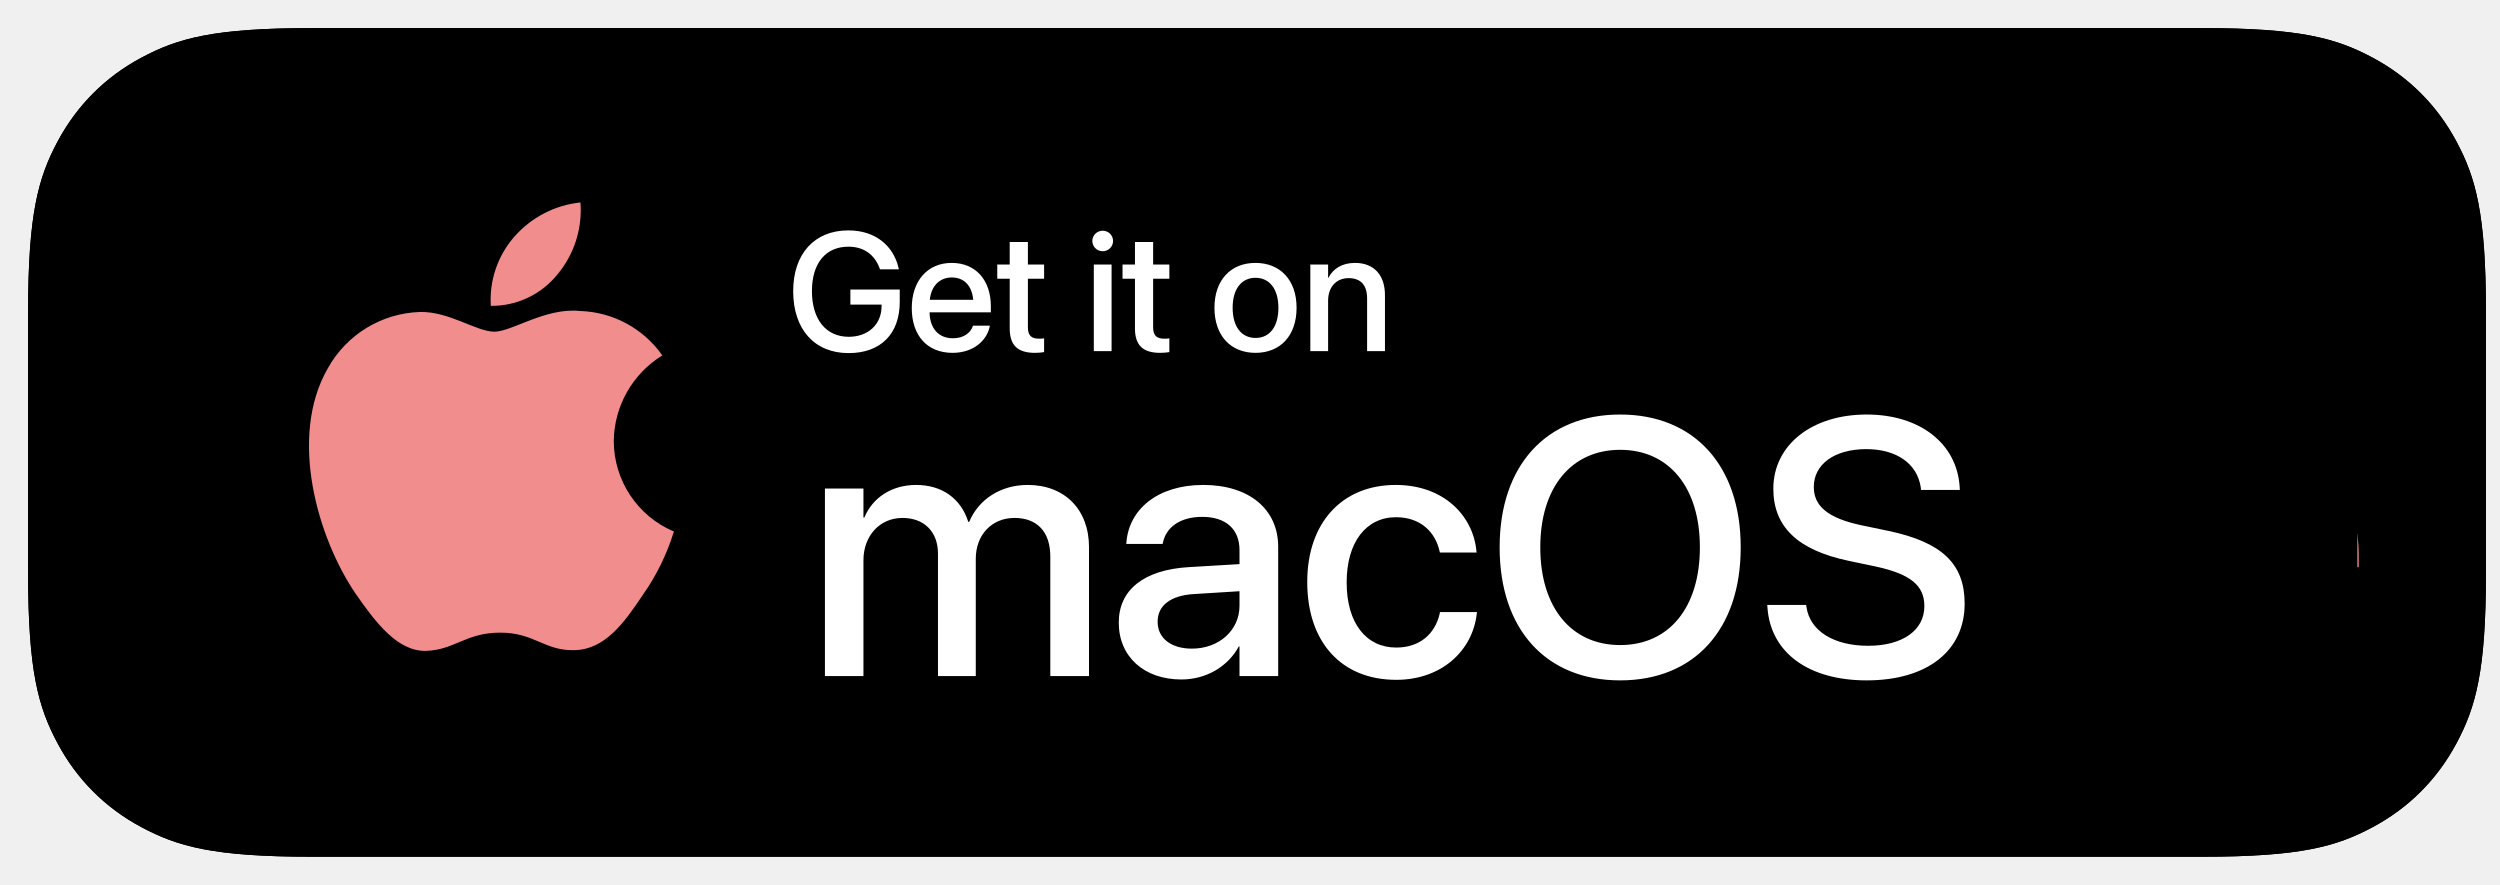
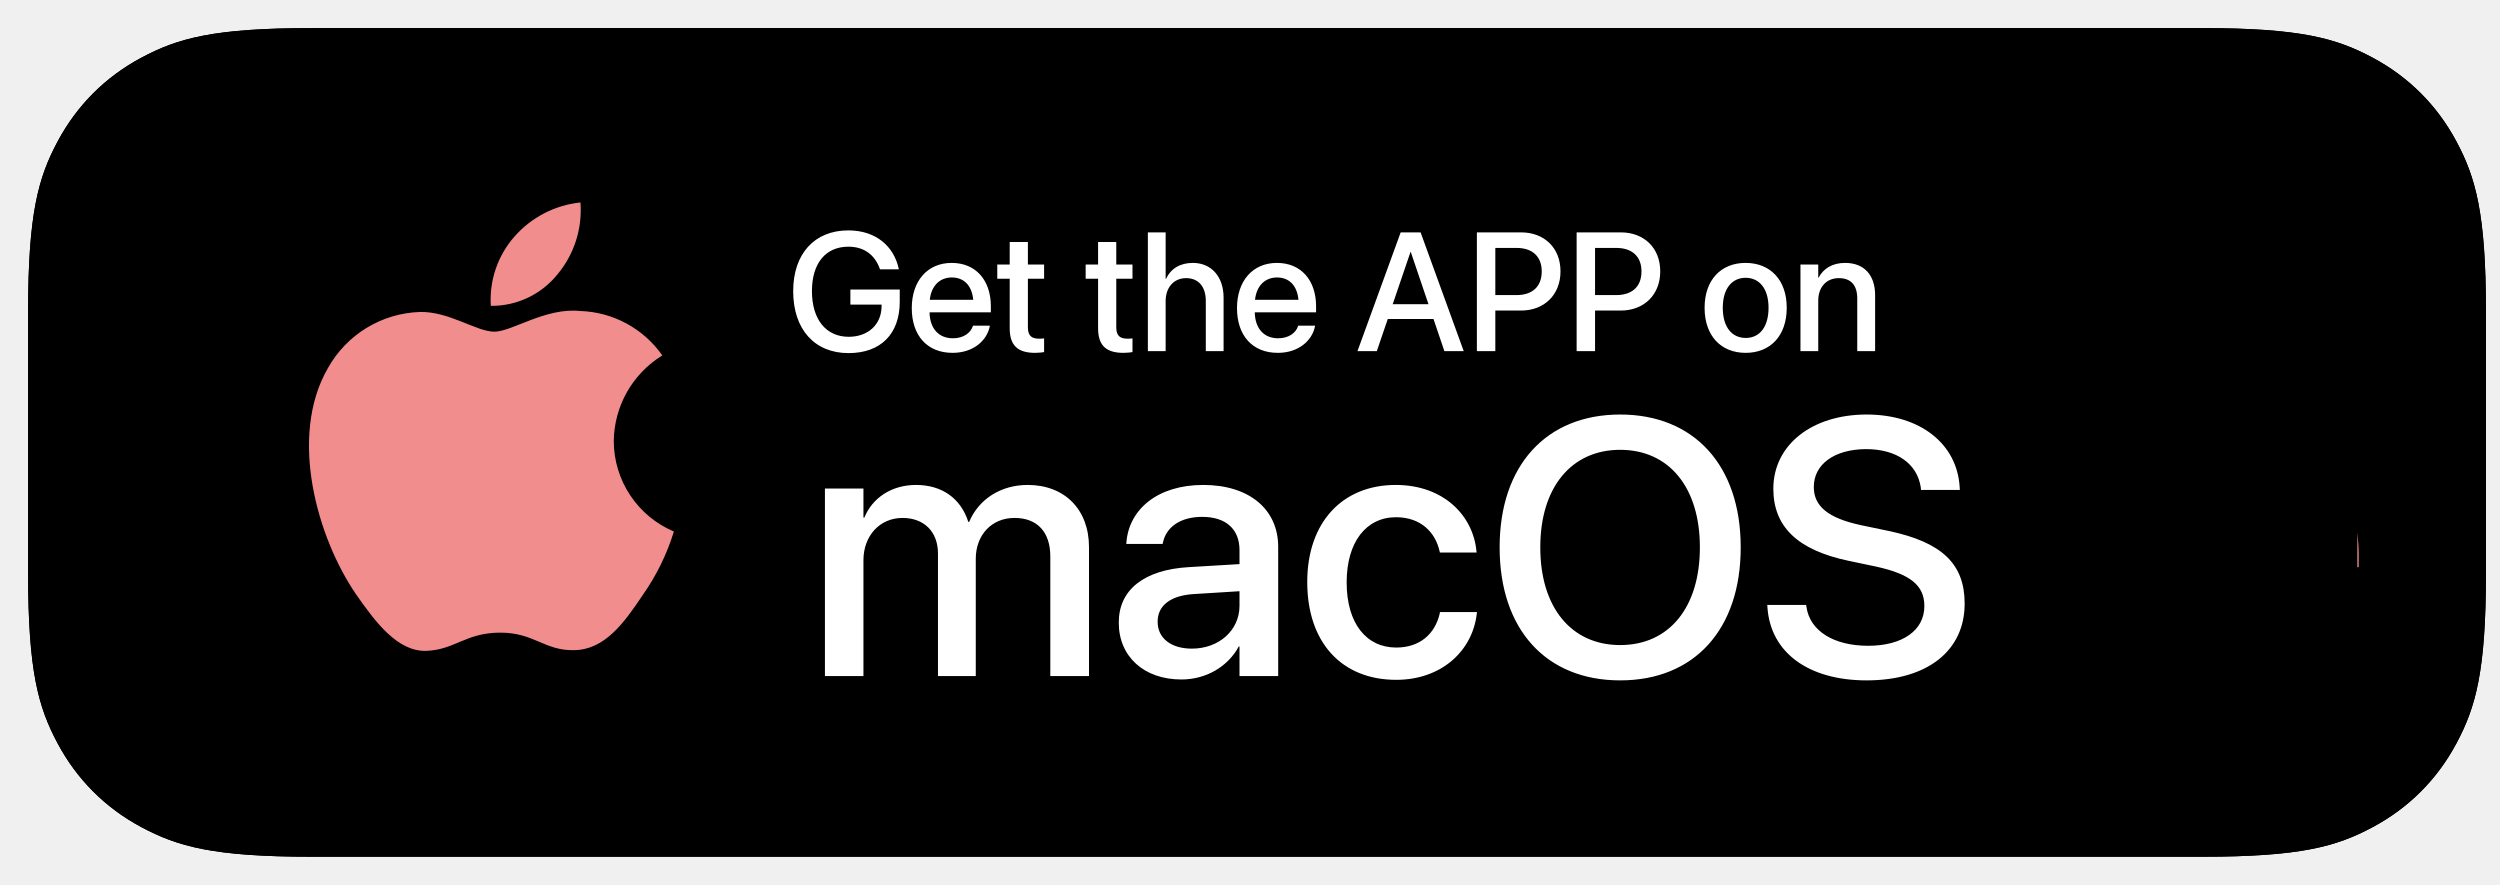
<svg xmlns="http://www.w3.org/2000/svg" width="178" height="63" viewBox="0 0 178 63" fill="none">
  <g clip-path="url(#clip0)">
    <path d="M22.217 2L156.783 2C163.813 2 166.362 2.732 168.932 4.106C171.502 5.48 173.519 7.497 174.894 10.066C176.268 12.636 177 15.184 177 22.213V40.787C177 47.816 176.268 50.364 174.894 52.934C173.519 55.503 171.502 57.52 168.932 58.894C166.362 60.268 163.813 61 156.783 61H22.217C15.187 61 12.638 60.268 10.068 58.894C7.498 57.52 5.481 55.503 4.106 52.934C2.732 50.364 2 47.816 2 40.787L2 22.213C2 15.184 2.732 12.636 4.106 10.066C5.481 7.497 7.498 5.48 10.068 4.106C12.638 2.732 15.187 2 22.217 2Z" fill="black" />
    <path d="M77.3 32.269C80.669 32.269 82.891 34.932 82.891 39.046C82.891 43.171 80.682 45.821 77.35 45.821C75.627 45.911 74.005 45.009 73.172 43.499H73.109V50.074H70.384V32.408H73.022V34.616H73.072C73.941 33.115 75.566 32.213 77.3 32.269ZM91.913 32.269C95.283 32.269 97.504 34.932 97.504 39.046C97.504 43.171 95.296 45.821 91.963 45.821C90.24 45.911 88.618 45.009 87.786 43.499H87.722V50.074H84.997V32.408H87.635V34.616H87.685C88.555 33.115 90.179 32.213 91.913 32.269ZM111.478 27.172C115.326 27.172 117.964 29.329 118.053 32.471H115.302C115.137 30.654 113.635 29.557 111.44 29.557C109.244 29.557 107.742 30.667 107.742 32.282C107.742 33.569 108.701 34.326 111.049 34.906L113.055 35.399C116.791 36.282 118.344 37.783 118.344 40.446C118.344 43.852 115.63 45.986 111.314 45.986C107.275 45.986 104.548 43.902 104.372 40.609L107.162 40.609C107.364 42.415 109.118 43.6 111.516 43.6C113.813 43.6 115.465 42.415 115.465 40.787C115.465 39.373 114.469 38.527 112.109 37.947L109.748 37.379C106.404 36.571 104.852 35.008 104.852 32.471C104.852 29.329 107.59 27.172 111.478 27.172ZM156.578 32.245C160.252 32.245 162.562 34.767 162.562 38.792V39.726H153.184V39.891C153.097 40.879 153.438 41.857 154.121 42.576C154.805 43.296 155.764 43.687 156.756 43.65C158.079 43.774 159.325 43.015 159.822 41.783L162.41 41.783C162.043 44.193 159.696 45.847 156.693 45.847C152.831 45.847 150.433 43.26 150.433 39.109C150.433 34.945 152.843 32.245 156.578 32.245ZM134.51 32.245C138.359 32.245 140.808 34.869 140.808 39.046C140.808 43.234 138.372 45.847 134.51 45.847C130.649 45.847 128.213 43.234 128.213 39.046C128.213 34.869 130.673 32.245 134.51 32.245ZM124.226 29.266V32.408H126.75V34.566H124.226V41.884C124.226 43.02 124.731 43.55 125.841 43.55C126.141 43.545 126.44 43.524 126.738 43.487V45.632C126.239 45.725 125.731 45.767 125.224 45.758C122.536 45.758 121.487 44.749 121.487 42.174V34.566H119.557V32.408H121.487V29.266H124.226ZM62.116 27.475L68.691 45.682H65.701L64.035 40.761H57.094L55.427 45.682H52.487L59.062 27.475H62.116ZM148.911 32.269C149.225 32.268 149.538 32.302 149.845 32.37V34.919C149.448 34.798 149.035 34.742 148.62 34.755C147.819 34.722 147.044 35.041 146.498 35.628C145.952 36.216 145.69 37.012 145.78 37.809V45.682H143.055V32.408H145.654V34.667H145.717C146.08 33.213 147.413 32.212 148.911 32.269ZM29.821 22.956C31.076 22.956 33.463 21.224 35.926 21.483C38.267 21.556 40.436 22.728 41.779 24.646C39.659 25.949 38.355 28.246 38.323 30.734C38.326 33.548 40.012 36.088 42.604 37.184C42.105 38.803 41.354 40.333 40.377 41.718C39.066 43.68 37.691 45.596 35.508 45.632C33.387 45.68 32.674 44.384 30.242 44.384C27.786 44.384 27.027 45.596 24.993 45.68C22.914 45.757 21.325 43.587 19.966 41.644C17.249 37.675 15.134 30.46 17.97 25.55C19.302 23.158 21.792 21.639 24.529 21.551C26.61 21.508 28.542 22.956 29.821 22.956ZM134.51 34.49C132.301 34.49 130.989 36.194 130.989 39.046C130.989 41.922 132.301 43.6 134.51 43.6C136.718 43.6 138.031 41.922 138.031 39.046C138.031 36.181 136.718 34.49 134.51 34.49ZM76.581 34.591C74.498 34.591 73.098 36.395 73.098 39.046C73.098 41.72 74.498 43.512 76.581 43.512C78.7 43.512 80.089 41.758 80.089 39.046C80.089 36.358 78.7 34.591 76.581 34.591ZM91.194 34.591C89.112 34.591 87.711 36.395 87.711 39.046C87.711 41.72 89.112 43.512 91.194 43.512C93.314 43.512 94.703 41.758 94.703 39.046C94.703 36.358 93.314 34.591 91.194 34.591ZM60.603 30.503H60.527L57.813 38.49H63.315L60.603 30.503ZM156.578 34.452C155.682 34.447 154.821 34.8 154.186 35.433C153.551 36.065 153.195 36.925 153.197 37.822H159.835C159.884 36.934 159.561 36.065 158.943 35.425C158.325 34.786 157.468 34.433 156.578 34.452ZM152.763 15.789C154.601 15.789 155.709 17.044 155.709 19.117V19.572H151.046V19.645C151.005 20.135 151.172 20.62 151.507 20.98C151.842 21.34 152.313 21.542 152.805 21.537C153.442 21.613 154.063 21.297 154.376 20.736L155.63 20.736C155.265 21.982 154.06 22.786 152.769 22.646C151.888 22.669 151.042 22.305 150.455 21.648C149.867 20.992 149.598 20.111 149.719 19.238C149.601 18.364 149.87 17.481 150.454 16.819C151.038 16.157 151.88 15.782 152.763 15.789ZM96.539 16.259C97.549 16.886 98.117 18.031 98.004 19.215C98.119 20.4 97.552 21.547 96.54 22.175C95.529 22.803 94.249 22.803 93.238 22.175C92.227 21.547 91.659 20.4 91.775 19.215C91.662 18.031 92.229 16.886 93.24 16.259C94.25 15.633 95.528 15.633 96.539 16.259ZM122.953 16.259C123.963 16.886 124.531 18.032 124.417 19.215C124.533 20.399 123.966 21.547 122.955 22.175C121.943 22.803 120.663 22.803 119.652 22.175C118.641 21.547 118.074 20.399 118.189 19.215C118.076 18.032 118.644 16.886 119.654 16.259C120.664 15.633 121.943 15.633 122.953 16.259ZM67.888 16.259C68.898 16.886 69.465 18.032 69.352 19.215C69.468 20.399 68.9 21.547 67.889 22.175C66.878 22.803 65.598 22.803 64.587 22.175C63.576 21.547 63.008 20.399 63.124 19.215C63.011 18.032 63.578 16.886 64.588 16.259C65.599 15.633 66.877 15.633 67.888 16.259ZM102.329 15.789C103.984 15.789 104.918 16.613 104.918 18.008V22.519H103.663V21.591H103.56C103.134 22.269 102.376 22.665 101.577 22.628C101.016 22.686 100.457 22.504 100.038 22.128C99.618 21.752 99.378 21.215 99.376 20.652C99.376 19.463 100.261 18.778 101.832 18.681L103.62 18.578V18.008C103.62 17.311 103.159 16.917 102.268 16.917C101.541 16.917 101.037 17.184 100.892 17.651H99.63C99.764 16.517 100.831 15.789 102.329 15.789ZM112.797 13.339V22.519H111.549V21.476H111.445C111.022 22.215 110.223 22.659 109.372 22.628C107.692 22.628 106.631 21.306 106.631 19.215C106.631 17.129 107.703 15.807 109.372 15.807C110.214 15.768 111.003 16.22 111.397 16.965H111.494V13.339H112.797ZM139.138 14.273V15.947H140.569V17.044H139.138V20.439C139.138 21.131 139.423 21.433 140.072 21.433C140.238 21.433 140.404 21.423 140.569 21.403V22.489C140.335 22.531 140.098 22.553 139.86 22.555C138.411 22.555 137.834 22.046 137.834 20.773V17.044H136.785V15.947H137.834V14.273H139.138ZM60.559 14.97C61.357 15.812 61.735 16.967 61.589 18.117C61.589 20.912 60.078 22.519 57.471 22.519H54.311V13.77H57.471C58.628 13.687 59.762 14.127 60.559 14.97ZM89.963 13.339V22.519H88.66V13.339H89.963ZM84.298 15.789C84.948 15.74 85.586 15.99 86.031 16.468C86.476 16.945 86.679 17.599 86.583 18.245V22.519H85.28V18.572C85.28 17.511 84.819 16.983 83.855 16.983C83.414 16.963 82.985 17.136 82.682 17.458C82.379 17.779 82.232 18.217 82.278 18.657V22.519H80.975V15.917H82.23V16.965H82.327C82.666 16.193 83.457 15.721 84.298 15.789ZM71.615 15.917L72.798 20.954H72.895L74.253 15.917H75.503L76.861 20.954H76.964L78.141 15.917H79.444L77.631 22.519H76.279L74.915 17.656H74.811L73.452 22.519H72.113L70.293 15.917H71.615ZM129.489 15.789C130.139 15.74 130.777 15.99 131.222 16.468C131.667 16.945 131.87 17.599 131.774 18.245V22.519H130.471V18.572C130.471 17.511 130.01 16.983 129.046 16.983C128.605 16.963 128.176 17.136 127.873 17.458C127.57 17.779 127.423 18.217 127.469 18.657V22.519H126.166V15.917H127.421V16.965H127.518C127.857 16.193 128.648 15.721 129.489 15.789ZM143.641 13.339V16.978H143.744C144.099 16.199 144.904 15.726 145.757 15.795C146.404 15.76 147.034 16.015 147.473 16.491C147.913 16.967 148.118 17.614 148.031 18.256V22.519H146.727V18.578C146.727 17.523 146.236 16.989 145.315 16.989C144.861 16.952 144.415 17.117 144.094 17.439C143.774 17.762 143.612 18.21 143.652 18.663V22.519H142.349L142.349 13.339H143.641ZM103.62 19.536L102.008 19.639C101.098 19.7 100.686 20.009 100.686 20.591C100.686 21.185 101.202 21.531 101.911 21.531C102.33 21.573 102.749 21.444 103.071 21.172C103.394 20.9 103.592 20.508 103.62 20.088V19.536ZM94.891 16.947C93.758 16.947 93.121 17.784 93.121 19.215C93.121 20.657 93.758 21.488 94.891 21.488C96.019 21.488 96.662 20.652 96.662 19.215C96.662 17.784 96.019 16.947 94.891 16.947ZM66.24 16.947C65.107 16.947 64.47 17.784 64.47 19.215C64.47 20.657 65.107 21.488 66.24 21.488C67.369 21.488 68.012 20.652 68.012 19.215C68.012 17.784 67.369 16.947 66.24 16.947ZM121.306 16.947C120.173 16.947 119.535 17.784 119.535 19.215C119.535 20.657 120.173 21.488 121.306 21.488C122.434 21.488 123.077 20.652 123.077 19.215C123.077 17.784 122.434 16.947 121.306 16.947ZM109.741 16.978C108.644 16.978 107.977 17.826 107.977 19.215C107.977 20.615 108.637 21.458 109.741 21.458C110.84 21.458 111.519 20.603 111.519 19.221C111.519 17.845 110.833 16.978 109.741 16.978ZM57.32 15.007H55.67V21.282H57.32C58.146 21.331 58.952 21.005 59.511 20.395C60.071 19.785 60.326 18.955 60.205 18.135C60.317 17.319 60.059 16.496 59.5 15.891C58.942 15.285 58.142 14.961 57.32 15.007ZM35.952 13.755C36.094 15.608 35.507 17.444 34.317 18.873C33.163 20.308 31.413 21.135 29.57 21.116C29.453 19.316 30.057 17.543 31.248 16.188C32.454 14.814 34.133 13.946 35.952 13.755ZM152.756 16.898C152.301 16.892 151.862 17.071 151.54 17.393C151.218 17.715 151.04 18.153 151.046 18.608H154.381C154.415 18.16 154.257 17.719 153.948 17.393C153.638 17.068 153.205 16.888 152.756 16.898Z" fill="white" />
    <rect x="50.837" y="5.56" width="117.006" height="49.845" fill="black" />
    <path d="M55.248 45.819H57.99V37.567C57.99 35.84 59.145 34.558 60.77 34.558C62.319 34.558 63.297 35.548 63.297 37.097V45.819H65.988V37.465C65.988 35.777 67.118 34.558 68.743 34.558C70.368 34.558 71.295 35.561 71.295 37.3V45.819H74.05V36.64C74.05 33.962 72.323 32.21 69.683 32.21C67.778 32.21 66.204 33.212 65.518 34.837H65.455C64.922 33.162 63.576 32.21 61.735 32.21C59.983 32.21 58.625 33.136 58.054 34.533H57.99V32.464H55.248V45.819ZM80.626 46.06C82.391 46.06 83.939 45.146 84.714 43.712H84.764V45.819H87.519V36.615C87.519 33.936 85.45 32.21 82.187 32.21C78.899 32.21 76.906 33.974 76.716 36.272L76.703 36.412H79.293L79.318 36.297C79.547 35.231 80.524 34.482 82.111 34.482C83.812 34.482 84.764 35.371 84.764 36.843V37.846L81.134 38.062C77.972 38.253 76.17 39.674 76.17 41.998V42.023C76.17 44.422 77.96 46.06 80.626 46.06ZM78.937 41.96V41.934C78.937 40.804 79.851 40.081 81.502 39.979L84.764 39.776V40.817C84.764 42.556 83.305 43.864 81.375 43.864C79.902 43.864 78.937 43.128 78.937 41.96ZM95.924 46.086C99.136 46.086 101.37 44.029 101.662 41.35L101.675 41.261H99.034L99.021 41.363C98.691 42.81 97.612 43.788 95.924 43.788C93.804 43.788 92.394 42.074 92.394 39.154V39.141C92.394 36.285 93.778 34.507 95.911 34.507C97.701 34.507 98.717 35.612 99.009 36.92L99.034 37.021H101.649L101.637 36.932C101.408 34.419 99.326 32.21 95.886 32.21C92.077 32.21 89.589 34.888 89.589 39.116V39.129C89.589 43.407 92.026 46.086 95.924 46.086ZM109.355 46.086C113.177 46.086 115.69 43.445 115.69 39.141V39.116C115.69 34.837 113.151 32.21 109.343 32.21C105.547 32.21 103.02 34.85 103.02 39.116V39.141C103.02 43.432 105.521 46.086 109.355 46.086ZM109.368 43.788C107.223 43.788 105.826 42.099 105.826 39.141V39.116C105.826 36.196 107.235 34.507 109.343 34.507C111.488 34.507 112.885 36.196 112.885 39.116V39.141C112.885 42.087 111.514 43.788 109.368 43.788ZM122.812 46.086C125.961 46.086 128.246 44.41 128.246 41.972V41.96C128.246 40.043 127.205 38.964 124.475 38.329L122.305 37.834C120.87 37.491 120.324 36.932 120.324 36.107V36.094C120.324 35.028 121.251 34.33 122.724 34.33C124.272 34.33 125.186 35.142 125.351 36.31L125.364 36.399H127.941L127.929 36.247C127.789 33.974 125.885 32.21 122.724 32.21C119.651 32.21 117.569 33.847 117.569 36.234V36.247C117.569 38.189 118.826 39.408 121.365 39.992L123.549 40.487C124.983 40.83 125.466 41.325 125.466 42.188V42.201C125.466 43.28 124.475 43.965 122.825 43.965C121.137 43.965 120.223 43.242 119.969 42.01L119.943 41.883H117.226L117.239 41.998C117.518 44.435 119.474 46.086 122.812 46.086Z" fill="white" />
    <path d="M57.106 22.664H60.089C62.608 22.664 64.091 21.093 64.091 18.422V18.41C64.091 15.75 62.597 14.209 60.089 14.209H57.106V22.664ZM58.419 21.527V15.34H59.966C61.747 15.34 62.749 16.435 62.749 18.422V18.433C62.749 20.431 61.759 21.527 59.966 21.527H58.419ZM65.878 15.55C66.294 15.55 66.616 15.222 66.616 14.824C66.616 14.42 66.294 14.092 65.878 14.092C65.468 14.092 65.139 14.42 65.139 14.824C65.139 15.222 65.468 15.55 65.878 15.55ZM65.245 22.664H66.511V16.5H65.245V22.664ZM67.817 22.664H69.083V18.99C69.083 18.07 69.587 17.537 70.401 17.537C70.647 17.537 70.87 17.566 70.97 17.607V16.429C70.87 16.412 70.712 16.383 70.53 16.383C69.827 16.383 69.311 16.834 69.112 17.554H69.083V16.5H67.817V22.664ZM74.116 22.787C75.61 22.787 76.559 21.896 76.759 20.918L76.77 20.853H75.569L75.552 20.9C75.393 21.363 74.895 21.75 74.145 21.75C73.138 21.75 72.499 21.07 72.475 19.904H76.841V19.476C76.841 17.625 75.78 16.383 74.052 16.383C72.323 16.383 71.21 17.672 71.21 19.599V19.605C71.21 21.55 72.305 22.787 74.116 22.787ZM74.058 17.42C74.884 17.42 75.481 17.941 75.587 19.008H72.493C72.604 17.976 73.237 17.42 74.058 17.42ZM80.474 22.787C81.956 22.787 82.987 21.838 83.122 20.601L83.128 20.56H81.909L81.903 20.607C81.751 21.275 81.253 21.726 80.474 21.726C79.495 21.726 78.845 20.935 78.845 19.588V19.582C78.845 18.263 79.483 17.443 80.468 17.443C81.294 17.443 81.763 17.953 81.897 18.556L81.909 18.603H83.116L83.11 18.562C83.005 17.402 82.044 16.383 80.456 16.383C78.698 16.383 77.55 17.619 77.55 19.57V19.576C77.55 21.55 78.675 22.787 80.474 22.787ZM86.186 22.787C86.444 22.787 86.684 22.758 86.831 22.734V21.756C86.737 21.767 86.626 21.779 86.491 21.779C85.958 21.779 85.677 21.592 85.677 20.965V17.508H86.831V16.5H85.677V14.894H84.382V16.5H83.497V17.508H84.382V21.041C84.382 22.271 84.968 22.787 86.186 22.787ZM90.47 22.664H93.452C95.972 22.664 97.454 21.093 97.454 18.422V18.41C97.454 15.75 95.96 14.209 93.452 14.209H90.47V22.664ZM91.782 21.527V15.34H93.329C95.11 15.34 96.112 16.435 96.112 18.422V18.433C96.112 20.431 95.122 21.527 93.329 21.527H91.782ZM101.204 22.787C102.968 22.787 104.128 21.568 104.128 19.582V19.57C104.128 17.596 102.956 16.383 101.198 16.383C99.446 16.383 98.28 17.601 98.28 19.57V19.582C98.28 21.562 99.434 22.787 101.204 22.787ZM101.21 21.726C100.22 21.726 99.575 20.947 99.575 19.582V19.57C99.575 18.222 100.225 17.443 101.198 17.443C102.188 17.443 102.833 18.222 102.833 19.57V19.582C102.833 20.941 102.2 21.726 101.21 21.726ZM106.296 22.664H107.602L108.886 18.047H108.915L110.21 22.664H111.528L113.216 16.5H111.962L110.837 21.351H110.807L109.518 16.5H108.3L107.016 21.351H106.993L105.868 16.5H104.602L106.296 22.664ZM113.989 22.664H115.255V19.072C115.255 18.111 115.829 17.467 116.72 17.467C117.599 17.467 118.032 17.988 118.032 18.914V22.664H119.304V18.674C119.304 17.256 118.524 16.383 117.171 16.383C116.239 16.383 115.606 16.804 115.284 17.431H115.255V16.5H113.989V22.664ZM120.575 22.664H121.841V14.209H120.575V22.664ZM125.79 22.787C127.554 22.787 128.714 21.568 128.714 19.582V19.57C128.714 17.596 127.542 16.383 125.784 16.383C124.032 16.383 122.866 17.601 122.866 19.57V19.582C122.866 21.562 124.02 22.787 125.79 22.787ZM125.796 21.726C124.806 21.726 124.161 20.947 124.161 19.582V19.57C124.161 18.222 124.811 17.443 125.784 17.443C126.774 17.443 127.419 18.222 127.419 19.57V19.582C127.419 20.941 126.786 21.726 125.796 21.726ZM131.503 22.775C132.317 22.775 133.032 22.353 133.39 21.691H133.413V22.664H134.684V18.416C134.684 17.179 133.729 16.383 132.224 16.383C130.706 16.383 129.786 17.197 129.698 18.258L129.692 18.322H130.888L130.899 18.269C131.005 17.777 131.456 17.431 132.188 17.431C132.974 17.431 133.413 17.842 133.413 18.521V18.984L131.737 19.084C130.278 19.172 129.446 19.828 129.446 20.9V20.912C129.446 22.019 130.272 22.775 131.503 22.775ZM130.724 20.883V20.871C130.724 20.349 131.145 20.015 131.907 19.968L133.413 19.875V20.355C133.413 21.158 132.739 21.762 131.849 21.762C131.169 21.762 130.724 21.422 130.724 20.883ZM138.218 22.787C139.102 22.787 139.782 22.342 140.151 21.621H140.175V22.664H141.446V14.209H140.175V17.549H140.151C139.782 16.822 139.079 16.383 138.206 16.383C136.659 16.383 135.64 17.613 135.64 19.576V19.582C135.64 21.545 136.647 22.787 138.218 22.787ZM138.552 21.697C137.55 21.697 136.934 20.894 136.934 19.582V19.576C136.934 18.275 137.556 17.467 138.552 17.467C139.501 17.467 140.181 18.299 140.181 19.576V19.582C140.181 20.865 139.507 21.697 138.552 21.697Z" fill="white" />
    <path d="M22.217 2H156.783C163.813 2 166.362 2.732 168.932 4.106C171.502 5.48 173.519 7.497 174.894 10.066C176.268 12.636 177 15.184 177 22.213V40.787C177 47.816 176.268 50.364 174.894 52.934C173.519 55.503 171.502 57.52 168.932 58.894C166.362 60.268 163.813 61 156.783 61H22.217C15.187 61 12.638 60.268 10.068 58.894C7.498 57.52 5.481 55.503 4.106 52.934C2.732 50.364 2 47.816 2 40.787V22.213C2 15.184 2.732 12.636 4.106 10.066C5.481 7.497 7.498 5.48 10.068 4.106C12.638 2.732 15.187 2 22.217 2Z" fill="black" />
    <path d="M82.677 32.929C86.046 32.929 88.267 35.593 88.267 39.706C88.267 43.831 86.059 46.482 82.727 46.482C81.004 46.572 79.382 45.67 78.549 44.159H78.486V50.734H75.761V33.068H78.399V35.276H78.449C79.318 33.775 80.943 32.873 82.677 32.929ZM97.29 32.929C100.66 32.929 102.881 35.593 102.881 39.706C102.881 43.831 100.672 46.482 97.34 46.482C95.617 46.572 93.995 45.67 93.162 44.159H93.099V50.734H90.374V33.068H93.012V35.276H93.062C93.931 33.775 95.556 32.873 97.29 32.929ZM116.855 27.832C120.703 27.832 123.341 29.99 123.43 33.131H120.679C120.514 31.314 119.012 30.218 116.817 30.218C114.621 30.218 113.119 31.327 113.119 32.942C113.119 34.23 114.079 34.987 116.426 35.567L118.432 36.059C122.169 36.943 123.721 38.443 123.721 41.106C123.721 44.513 121.007 46.646 116.691 46.646C112.652 46.646 109.925 44.563 109.749 41.27L112.539 41.27C112.741 43.075 114.495 44.261 116.893 44.261C119.19 44.261 120.842 43.075 120.842 41.447C120.842 40.034 119.846 39.188 117.486 38.608L115.125 38.04C111.781 37.232 110.229 35.669 110.229 33.131C110.229 29.99 112.967 27.832 116.855 27.832ZM161.955 32.905C165.629 32.905 167.939 35.428 167.939 39.453V40.386H158.561V40.551C158.474 41.539 158.815 42.518 159.498 43.237C160.182 43.956 161.141 44.347 162.133 44.311C163.456 44.435 164.702 43.676 165.199 42.444H167.787C167.42 44.854 165.073 46.508 162.07 46.508C158.208 46.508 155.81 43.92 155.81 39.769C155.81 35.605 158.22 32.905 161.955 32.905ZM139.887 32.905C143.736 32.905 146.185 35.53 146.185 39.706C146.185 43.894 143.749 46.508 139.887 46.508C136.026 46.508 133.59 43.894 133.59 39.706C133.59 35.53 136.05 32.905 139.887 32.905ZM129.603 29.927V33.068H132.127V35.226H129.603V42.544C129.603 43.681 130.108 44.211 131.218 44.211C131.518 44.206 131.817 44.184 132.115 44.148V46.293C131.616 46.386 131.108 46.428 130.601 46.419C127.913 46.419 126.864 45.409 126.864 42.835V35.226H124.934V33.068H126.864V29.927H129.603ZM67.493 28.136L74.068 46.343H71.078L69.412 41.422H62.471L60.804 46.343H57.864L64.439 28.136H67.493ZM154.288 32.929C154.602 32.928 154.915 32.962 155.222 33.031V35.58C154.825 35.459 154.412 35.403 153.997 35.415C153.196 35.383 152.421 35.702 151.875 36.289C151.329 36.876 151.067 37.673 151.157 38.469V46.343H148.432V33.068H151.031V35.328H151.094C151.457 33.873 152.79 32.872 154.288 32.929ZM35.198 23.616C36.453 23.616 38.84 21.885 41.303 22.143C43.644 22.216 45.813 23.389 47.156 25.307C45.036 26.61 43.732 28.907 43.7 31.394C43.703 34.209 45.389 36.748 47.981 37.844C47.482 39.464 46.731 40.994 45.754 42.379C44.443 44.34 43.067 46.257 40.885 46.292C38.764 46.341 38.051 45.044 35.619 45.044C33.163 45.044 32.404 46.257 30.369 46.341C28.291 46.418 26.702 44.247 25.343 42.304C22.626 38.336 20.511 31.121 23.347 26.211C24.679 23.818 27.169 22.3 29.906 22.212C31.987 22.169 33.919 23.616 35.198 23.616ZM139.887 35.15C137.678 35.15 136.367 36.854 136.367 39.706C136.367 42.583 137.678 44.261 139.887 44.261C142.095 44.261 143.408 42.583 143.408 39.706C143.408 36.841 142.095 35.15 139.887 35.15ZM81.958 35.252C79.875 35.252 78.475 37.056 78.475 39.706C78.475 42.381 79.875 44.172 81.958 44.172C84.077 44.172 85.466 42.418 85.466 39.706C85.466 37.019 84.077 35.252 81.958 35.252ZM96.571 35.252C94.489 35.252 93.088 37.056 93.088 39.706C93.088 42.381 94.489 44.172 96.571 44.172C98.69 44.172 100.08 42.418 100.08 39.706C100.08 37.019 98.69 35.252 96.571 35.252ZM65.98 31.164H65.904L63.19 39.151H68.692L65.98 31.164ZM161.955 35.113C161.059 35.108 160.198 35.461 159.563 36.093C158.928 36.726 158.572 37.586 158.574 38.482H165.212C165.262 37.594 164.938 36.726 164.32 36.086C163.702 35.447 162.845 35.094 161.955 35.113ZM158.14 16.45C159.978 16.45 161.086 17.705 161.086 19.778V20.233H156.423V20.306C156.382 20.796 156.549 21.28 156.884 21.64C157.219 22 157.69 22.203 158.182 22.197C158.819 22.274 159.44 21.957 159.753 21.397L161.007 21.397C160.642 22.642 159.437 23.447 158.146 23.307C157.266 23.33 156.419 22.965 155.832 22.309C155.244 21.653 154.975 20.771 155.096 19.899C154.978 19.024 155.247 18.142 155.831 17.48C156.415 16.818 157.258 16.442 158.14 16.45ZM101.916 16.92C102.926 17.547 103.494 18.692 103.381 19.875C103.496 21.06 102.929 22.208 101.917 22.836C100.906 23.464 99.626 23.464 98.615 22.836C97.603 22.208 97.036 21.06 97.151 19.875C97.038 18.692 97.606 17.547 98.616 16.92C99.627 16.293 100.905 16.293 101.916 16.92ZM128.33 16.92C129.34 17.547 129.908 18.692 129.795 19.875C129.91 21.06 129.343 22.208 128.332 22.836C127.32 23.464 126.04 23.464 125.029 22.836C124.018 22.208 123.451 21.06 123.566 19.875C123.453 18.692 124.021 17.547 125.031 16.92C126.041 16.293 127.32 16.293 128.33 16.92ZM73.264 16.92C74.275 17.547 74.842 18.692 74.729 19.875C74.844 21.06 74.277 22.208 73.266 22.836C72.255 23.464 70.975 23.464 69.964 22.836C68.952 22.208 68.385 21.06 68.501 19.875C68.388 18.692 68.955 17.547 69.965 16.92C70.976 16.293 72.254 16.293 73.264 16.92ZM107.706 16.45C109.361 16.45 110.295 17.274 110.295 18.669V23.179H109.04V22.252H108.937C108.511 22.929 107.754 23.325 106.954 23.288C106.393 23.346 105.834 23.165 105.415 22.788C104.995 22.412 104.755 21.876 104.753 21.312C104.753 20.124 105.638 19.439 107.209 19.341L108.997 19.238V18.669C108.997 17.971 108.536 17.577 107.646 17.577C106.918 17.577 106.414 17.844 106.269 18.311H105.007C105.141 17.177 106.208 16.45 107.706 16.45ZM118.174 14V23.179H116.926V22.136H116.823C116.399 22.876 115.6 23.32 114.749 23.288C113.069 23.288 112.008 21.967 112.008 19.875C112.008 17.789 113.08 16.468 114.749 16.468C115.591 16.429 116.38 16.88 116.774 17.626H116.871V14H118.174ZM144.515 14.934V16.607H145.946V17.705H144.515V21.1C144.515 21.791 144.8 22.094 145.449 22.094C145.615 22.094 145.781 22.084 145.946 22.064V23.149C145.712 23.191 145.475 23.213 145.237 23.216C143.788 23.216 143.211 22.706 143.211 21.433V17.705H142.162V16.607H143.211V14.934H144.515ZM65.936 15.63C66.734 16.472 67.111 17.628 66.966 18.778C66.966 21.573 65.455 23.18 62.848 23.18H59.688V14.431H62.848C64.005 14.348 65.138 14.788 65.936 15.63ZM95.34 14V23.179H94.037V14H95.34ZM89.674 16.45C90.325 16.401 90.963 16.651 91.408 17.128C91.852 17.606 92.056 18.26 91.96 18.905V23.179H90.657V19.233C90.657 18.172 90.196 17.644 89.232 17.644C88.79 17.623 88.362 17.797 88.059 18.118C87.756 18.44 87.609 18.878 87.655 19.317V23.179H86.352V16.577H87.606V17.626H87.704C88.043 16.854 88.834 16.381 89.674 16.45ZM76.992 16.577L78.175 21.615H78.272L79.63 16.577H80.88L82.238 21.615H82.341L83.518 16.577H84.821L83.008 23.179H81.656L80.291 18.317H80.188L78.829 23.179H77.49L75.67 16.577H76.992ZM134.866 16.45C135.517 16.401 136.154 16.651 136.599 17.128C137.044 17.606 137.247 18.26 137.151 18.905V23.179H135.848V19.233C135.848 18.172 135.387 17.644 134.423 17.644C133.982 17.623 133.553 17.797 133.25 18.118C132.947 18.44 132.8 18.878 132.846 19.317V23.179H131.543V16.577H132.798V17.626H132.895C133.234 16.854 134.025 16.381 134.866 16.45ZM149.018 14V17.638H149.121C149.476 16.859 150.281 16.386 151.134 16.456C151.782 16.42 152.411 16.675 152.85 17.151C153.29 17.627 153.495 18.275 153.409 18.917V23.179H152.104V19.238C152.104 18.184 151.613 17.65 150.692 17.65C150.239 17.613 149.792 17.777 149.471 18.1C149.151 18.423 148.989 18.87 149.029 19.323V23.179H147.726V14H149.018ZM108.997 20.196L107.385 20.299C106.476 20.36 106.063 20.669 106.063 21.252C106.063 21.846 106.579 22.191 107.288 22.191C107.707 22.234 108.126 22.104 108.449 21.832C108.771 21.56 108.969 21.169 108.997 20.748V20.196ZM100.268 17.608C99.135 17.608 98.498 18.444 98.498 19.875C98.498 21.318 99.135 22.148 100.268 22.148C101.396 22.148 102.039 21.312 102.039 19.875C102.039 18.444 101.396 17.608 100.268 17.608ZM71.617 17.608C70.484 17.608 69.847 18.444 69.847 19.875C69.847 21.318 70.484 22.148 71.617 22.148C72.746 22.148 73.389 21.312 73.389 19.875C73.389 18.444 72.746 17.608 71.617 17.608ZM126.683 17.608C125.55 17.608 124.913 18.444 124.913 19.875C124.913 21.318 125.55 22.148 126.683 22.148C127.811 22.148 128.454 21.312 128.454 19.875C128.454 18.444 127.811 17.608 126.683 17.608ZM115.118 17.638C114.021 17.638 113.354 18.487 113.354 19.875C113.354 21.276 114.014 22.118 115.118 22.118C116.217 22.118 116.896 21.264 116.896 19.881C116.896 18.505 116.21 17.638 115.118 17.638ZM62.696 15.667H61.047V21.942H62.696C63.523 21.992 64.328 21.666 64.888 21.056C65.448 20.445 65.703 19.615 65.582 18.796C65.694 17.98 65.436 17.157 64.877 16.551C64.319 15.946 63.519 15.622 62.696 15.667ZM41.328 14.415C41.471 16.269 40.884 18.105 39.694 19.533C38.539 20.969 36.79 21.796 34.947 21.777C34.83 19.977 35.434 18.204 36.625 16.849C37.831 15.475 39.51 14.606 41.328 14.415ZM158.133 17.559C157.678 17.553 157.239 17.731 156.917 18.053C156.595 18.375 156.417 18.814 156.423 19.269H159.759C159.792 18.821 159.634 18.38 159.325 18.054C159.015 17.728 158.582 17.549 158.133 17.559Z" fill="#F18D8D" />
    <path d="M167.843 5.56H50.837V55.405H167.843V5.56Z" fill="black" />
    <path d="M58.735 48.138H61.477V39.886C61.477 38.159 62.633 36.877 64.257 36.877C65.806 36.877 66.784 37.867 66.784 39.416V48.138H69.475V39.784C69.475 38.096 70.605 36.877 72.23 36.877C73.855 36.877 74.782 37.88 74.782 39.619V48.138H77.537V38.959C77.537 36.28 75.81 34.528 73.17 34.528C71.265 34.528 69.691 35.531 69.005 37.156H68.942C68.409 35.48 67.063 34.528 65.222 34.528C63.47 34.528 62.112 35.455 61.541 36.852H61.477V34.782H58.735V48.138ZM84.113 48.379C85.878 48.379 87.426 47.465 88.201 46.03H88.252V48.138H91.007V38.934C91.007 36.255 88.937 34.528 85.674 34.528C82.386 34.528 80.393 36.293 80.203 38.591L80.19 38.73H82.78L82.805 38.616C83.034 37.55 84.011 36.801 85.598 36.801C87.299 36.801 88.252 37.69 88.252 39.162V40.165L84.621 40.381C81.46 40.571 79.657 41.993 79.657 44.316V44.342C79.657 46.741 81.447 48.379 84.113 48.379ZM82.424 44.278V44.253C82.424 43.123 83.338 42.4 84.989 42.298L88.252 42.095V43.136C88.252 44.875 86.792 46.183 84.862 46.183C83.389 46.183 82.424 45.446 82.424 44.278ZM99.411 48.404C102.623 48.404 104.857 46.348 105.149 43.669L105.162 43.58H102.521L102.509 43.682C102.178 45.129 101.099 46.106 99.411 46.106C97.291 46.106 95.882 44.393 95.882 41.473V41.46C95.882 38.604 97.265 36.826 99.398 36.826C101.188 36.826 102.204 37.931 102.496 39.238L102.521 39.34H105.136L105.124 39.251C104.895 36.737 102.813 34.528 99.373 34.528C95.564 34.528 93.076 37.207 93.076 41.435V41.447C93.076 45.726 95.513 48.404 99.411 48.404ZM115.356 48.443C120.65 48.443 123.938 44.799 123.938 38.984V38.959C123.938 33.157 120.637 29.514 115.356 29.514C110.087 29.514 106.774 33.145 106.774 38.959V38.984C106.774 44.812 110.075 48.443 115.356 48.443ZM115.356 45.929C111.878 45.929 109.669 43.25 109.669 38.984V38.959C109.669 34.693 111.89 32.027 115.356 32.027C118.835 32.027 121.031 34.706 121.031 38.959V38.984C121.031 43.212 118.873 45.929 115.356 45.929ZM132.901 48.443C137.243 48.443 139.883 46.322 139.883 42.983V42.971C139.883 40.14 138.258 38.604 134.475 37.804L132.469 37.385C130.184 36.89 129.143 36.052 129.143 34.681V34.668C129.143 33.068 130.59 31.989 132.863 31.977C135.034 31.977 136.506 33.005 136.76 34.706L136.773 34.884H139.541L139.528 34.668C139.337 31.596 136.722 29.514 132.901 29.514C129.029 29.514 126.274 31.659 126.261 34.782V34.795C126.261 37.512 128.001 39.162 131.593 39.924L133.586 40.343C136.011 40.876 137.014 41.676 137.014 43.148V43.161C137.014 44.875 135.465 45.98 133.015 45.98C130.565 45.98 128.877 44.926 128.623 43.237L128.597 43.072H125.83L125.842 43.263C126.071 46.487 128.788 48.443 132.901 48.443Z" fill="white" />
-     <path d="M60.418 25.141C62.709 25.141 64.062 23.775 64.062 21.484V20.617H60.547V21.689H62.768V21.83C62.75 23.113 61.801 23.98 60.43 23.98C58.818 23.98 57.81 22.75 57.81 20.729V20.723C57.81 18.742 58.789 17.564 60.406 17.564C61.508 17.564 62.275 18.133 62.633 19.111L62.65 19.176H63.998L63.975 19.07C63.623 17.547 62.381 16.404 60.4 16.404C57.998 16.404 56.475 18.062 56.475 20.729V20.734C56.475 23.453 57.998 25.141 60.418 25.141ZM67.824 25.123C69.318 25.123 70.268 24.232 70.467 23.254L70.478 23.189H69.277L69.26 23.236C69.102 23.699 68.603 24.086 67.853 24.086C66.846 24.086 66.207 23.406 66.184 22.24H70.549V21.812C70.549 19.961 69.488 18.719 67.76 18.719C66.031 18.719 64.918 20.008 64.918 21.936V21.941C64.918 23.887 66.014 25.123 67.824 25.123ZM67.766 19.756C68.592 19.756 69.189 20.277 69.295 21.344H66.201C66.312 20.312 66.945 19.756 67.766 19.756ZM73.695 25.123C73.953 25.123 74.193 25.094 74.34 25.07V24.092C74.246 24.104 74.135 24.115 74 24.115C73.467 24.115 73.186 23.928 73.186 23.301V19.844H74.34V18.836H73.186V17.23H71.891V18.836H71.006V19.844H71.891V23.377C71.891 24.607 72.477 25.123 73.695 25.123ZM78.512 17.887C78.928 17.887 79.25 17.559 79.25 17.16C79.25 16.756 78.928 16.428 78.512 16.428C78.102 16.428 77.773 16.756 77.773 17.16C77.773 17.559 78.102 17.887 78.512 17.887ZM77.879 25H79.144V18.836H77.879V25ZM82.613 25.123C82.871 25.123 83.111 25.094 83.258 25.07V24.092C83.164 24.104 83.053 24.115 82.918 24.115C82.385 24.115 82.103 23.928 82.103 23.301V19.844H83.258V18.836H82.103V17.23H80.809V18.836H79.924V19.844H80.809V23.377C80.809 24.607 81.394 25.123 82.613 25.123ZM89.393 25.123C91.156 25.123 92.316 23.904 92.316 21.918V21.906C92.316 19.932 91.144 18.719 89.387 18.719C87.635 18.719 86.469 19.938 86.469 21.906V21.918C86.469 23.898 87.623 25.123 89.393 25.123ZM89.398 24.062C88.408 24.062 87.764 23.283 87.764 21.918V21.906C87.764 20.559 88.414 19.779 89.387 19.779C90.377 19.779 91.022 20.559 91.022 21.906V21.918C91.022 23.277 90.389 24.062 89.398 24.062ZM93.295 25H94.561V21.408C94.561 20.447 95.135 19.803 96.025 19.803C96.904 19.803 97.338 20.324 97.338 21.25V25H98.609V21.01C98.609 19.592 97.83 18.719 96.477 18.719C95.545 18.719 94.912 19.141 94.59 19.768H94.561V18.836H93.295V25Z" fill="white" />
+     <path d="M60.418 25.141C62.709 25.141 64.062 23.775 64.062 21.484V20.617H60.547V21.689H62.768V21.83C62.75 23.113 61.801 23.98 60.43 23.98C58.818 23.98 57.81 22.75 57.81 20.729V20.723C57.81 18.742 58.789 17.564 60.406 17.564C61.508 17.564 62.275 18.133 62.633 19.111L62.65 19.176H63.998L63.975 19.07C63.623 17.547 62.381 16.404 60.4 16.404C57.998 16.404 56.475 18.062 56.475 20.729V20.734C56.475 23.453 57.998 25.141 60.418 25.141ZM67.824 25.123C69.318 25.123 70.268 24.232 70.467 23.254L70.478 23.189H69.277L69.26 23.236C69.102 23.699 68.603 24.086 67.853 24.086C66.846 24.086 66.207 23.406 66.184 22.24H70.549V21.812C70.549 19.961 69.488 18.719 67.76 18.719C66.031 18.719 64.918 20.008 64.918 21.936V21.941C64.918 23.887 66.014 25.123 67.824 25.123ZM67.766 19.756C68.592 19.756 69.189 20.277 69.295 21.344H66.201C66.312 20.312 66.945 19.756 67.766 19.756ZM73.695 25.123C73.953 25.123 74.193 25.094 74.34 25.07V24.092C74.246 24.104 74.135 24.115 74 24.115C73.467 24.115 73.186 23.928 73.186 23.301V19.844H74.34V18.836H73.186V17.23H71.891V18.836H71.006V19.844H71.891V23.377C71.891 24.607 72.477 25.123 73.695 25.123ZM79.988 25.123C80.246 25.123 80.486 25.094 80.633 25.07V24.092C80.539 24.104 80.428 24.115 80.293 24.115C79.76 24.115 79.478 23.928 79.478 23.301V19.844H80.633V18.836H79.478V17.23H78.184V18.836H77.299V19.844H78.184V23.377C78.184 24.607 78.769 25.123 79.988 25.123ZM81.728 25H82.994V21.432C82.994 20.471 83.574 19.803 84.447 19.803C85.338 19.803 85.853 20.412 85.853 21.432V25H87.119V21.191C87.119 19.703 86.252 18.719 84.934 18.719C84.014 18.719 83.352 19.135 83.023 19.85H82.994V16.545H81.728V25ZM90.981 25.123C92.475 25.123 93.424 24.232 93.623 23.254L93.635 23.189H92.434L92.416 23.236C92.258 23.699 91.76 24.086 91.01 24.086C90.002 24.086 89.363 23.406 89.34 22.24H93.705V21.812C93.705 19.961 92.644 18.719 90.916 18.719C89.188 18.719 88.074 20.008 88.074 21.936V21.941C88.074 23.887 89.17 25.123 90.981 25.123ZM90.922 19.756C91.748 19.756 92.346 20.277 92.451 21.344H89.357C89.469 20.312 90.102 19.756 90.922 19.756ZM96.652 25H98.029L98.809 22.715H102.066L102.84 25H104.217L101.146 16.545H99.728L96.652 25ZM100.426 17.945H100.449L101.709 21.66H99.16L100.426 17.945ZM105.154 25H106.467V22.111H108.301C109.959 22.111 111.107 20.98 111.107 19.328V19.316C111.107 17.658 109.959 16.545 108.301 16.545H105.154V25ZM107.973 17.652C109.115 17.652 109.771 18.268 109.771 19.322V19.334C109.771 20.395 109.115 21.01 107.973 21.01H106.467V17.652H107.973ZM112.256 25H113.568V22.111H115.402C117.061 22.111 118.209 20.98 118.209 19.328V19.316C118.209 17.658 117.061 16.545 115.402 16.545H112.256V25ZM115.074 17.652C116.217 17.652 116.873 18.268 116.873 19.322V19.334C116.873 20.395 116.217 21.01 115.074 21.01H113.568V17.652H115.074ZM124.291 25.123C126.055 25.123 127.215 23.904 127.215 21.918V21.906C127.215 19.932 126.043 18.719 124.285 18.719C122.533 18.719 121.367 19.938 121.367 21.906V21.918C121.367 23.898 122.521 25.123 124.291 25.123ZM124.297 24.062C123.307 24.062 122.662 23.283 122.662 21.918V21.906C122.662 20.559 123.312 19.779 124.285 19.779C125.275 19.779 125.92 20.559 125.92 21.906V21.918C125.92 23.277 125.287 24.062 124.297 24.062ZM128.193 25H129.459V21.408C129.459 20.447 130.033 19.803 130.924 19.803C131.803 19.803 132.236 20.324 132.236 21.25V25H133.508V21.01C133.508 19.592 132.729 18.719 131.375 18.719C130.443 18.719 129.811 19.141 129.488 19.768H129.459V18.836H128.193V25Z" fill="white" />
  </g>
  <defs>
    <clipPath id="clip0">
      <rect width="178" height="63" fill="white" />
    </clipPath>
  </defs>
</svg>
